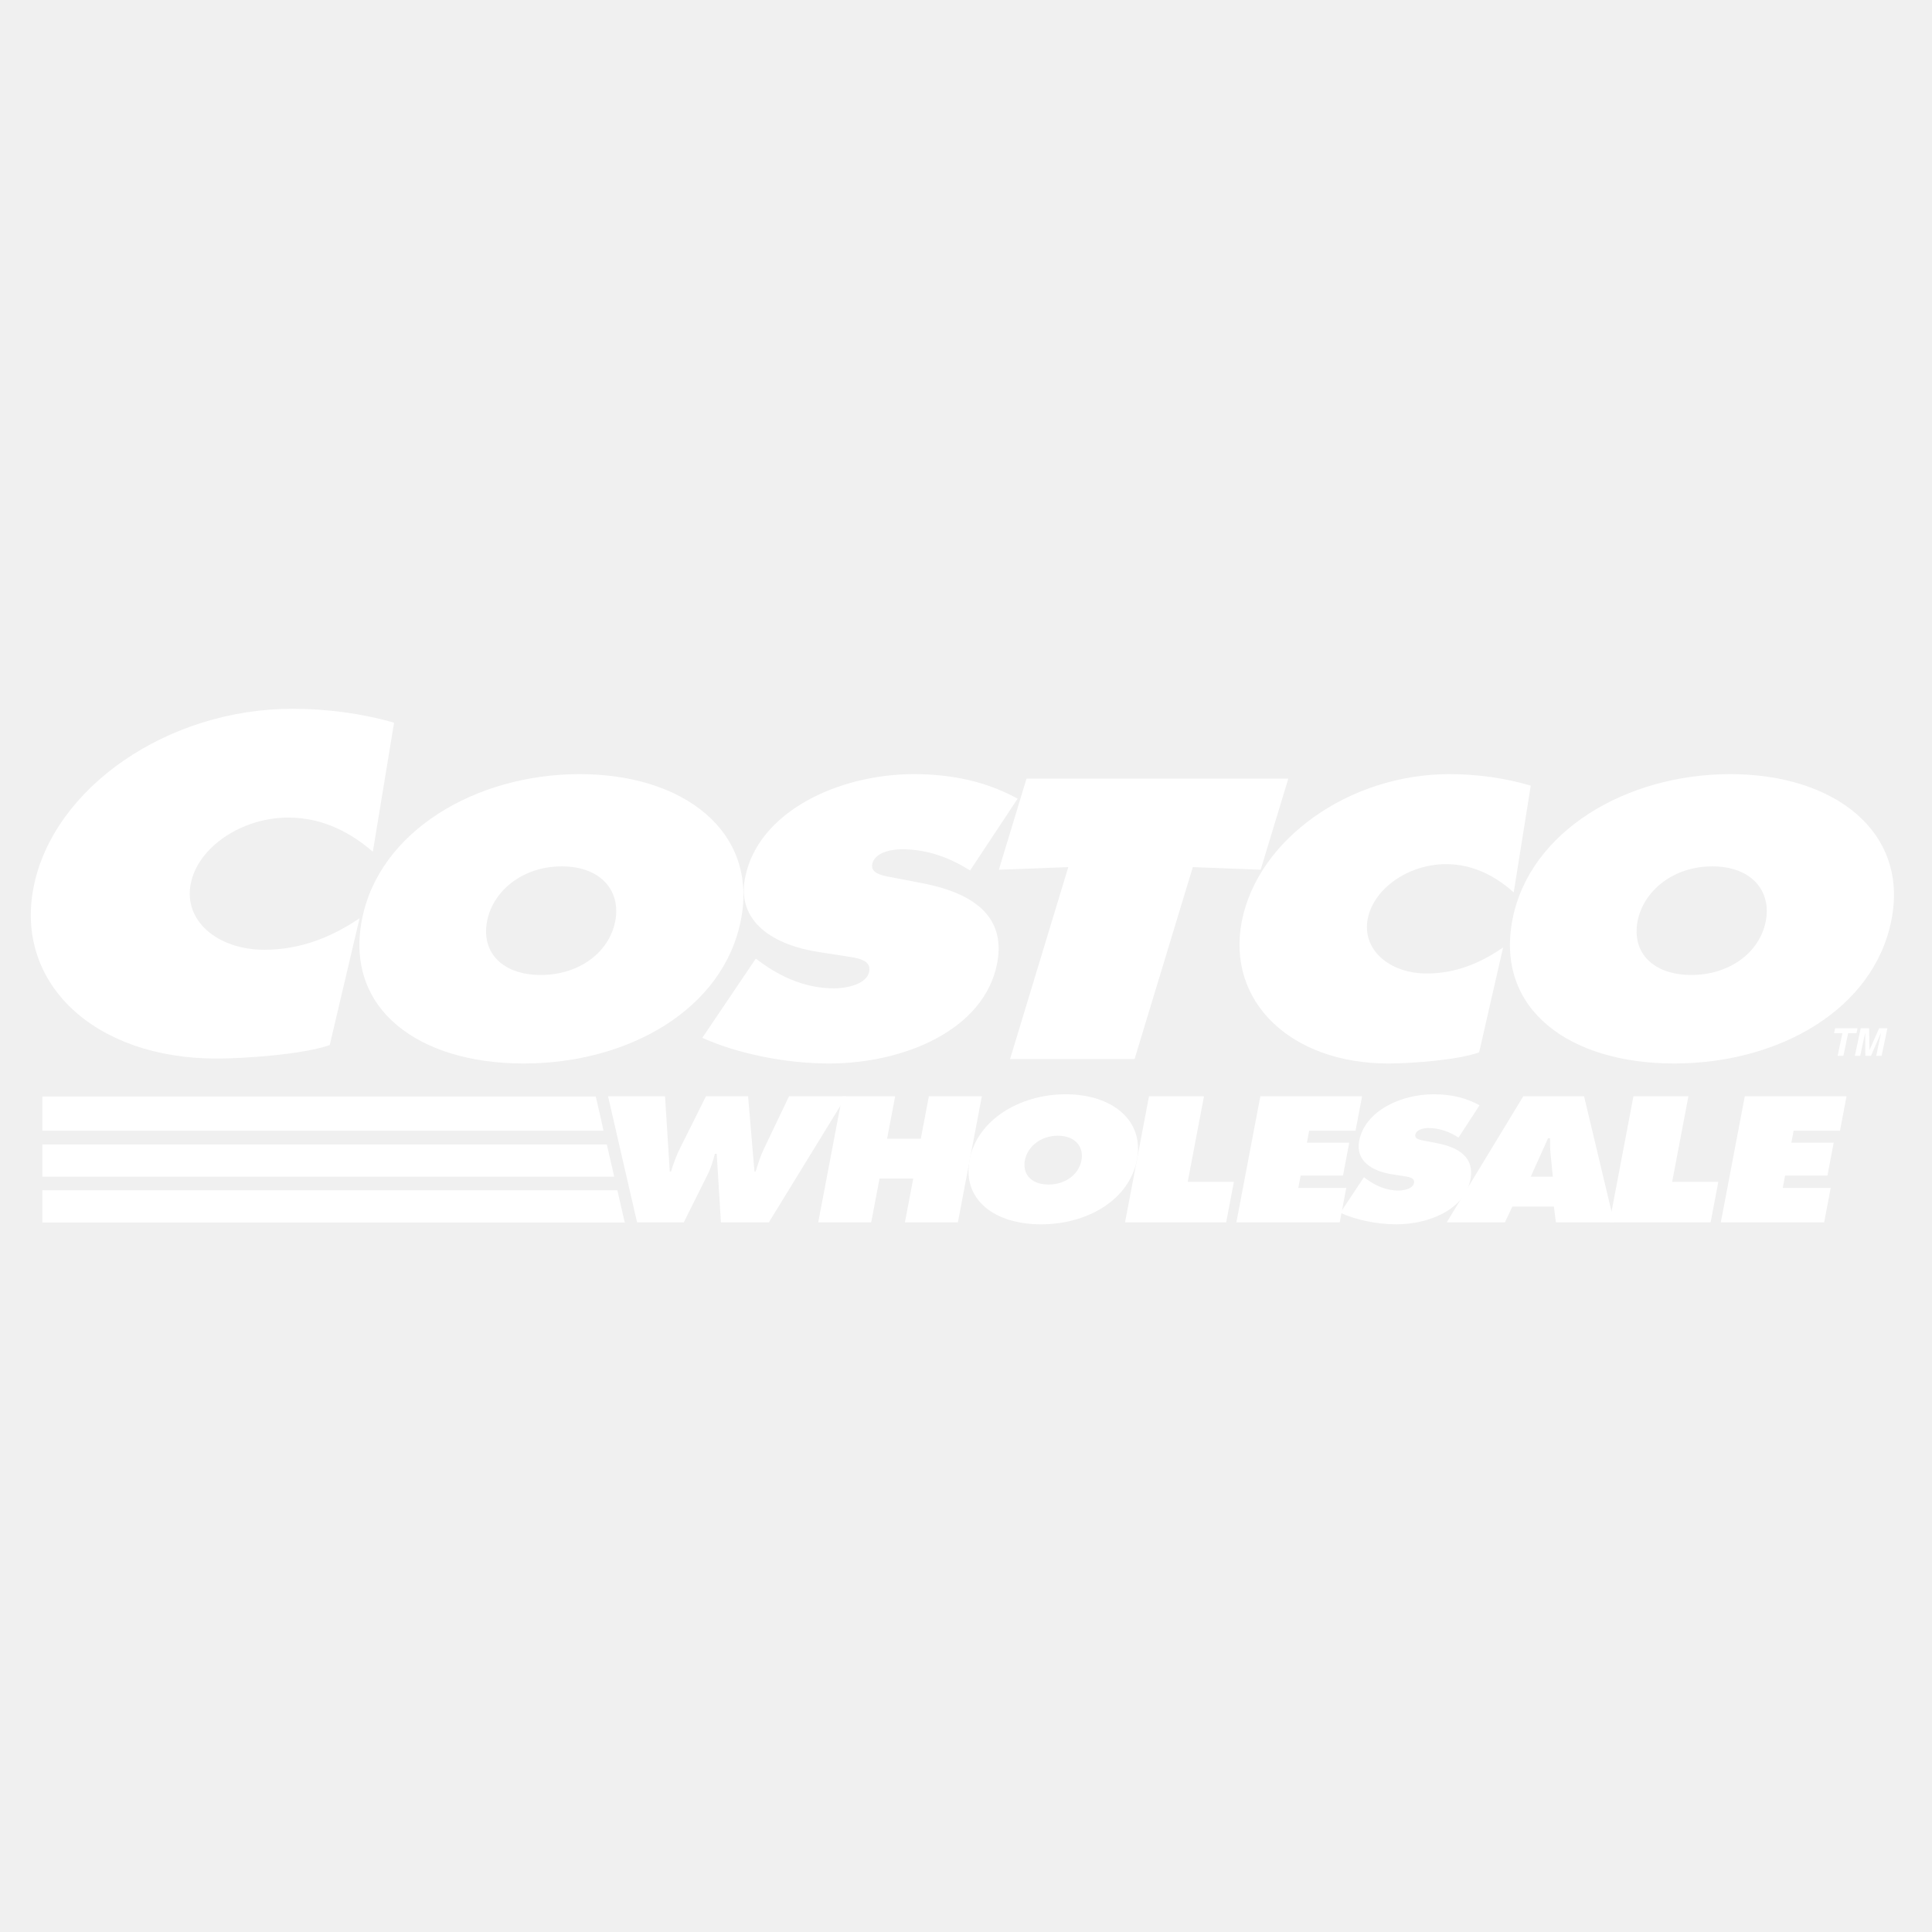
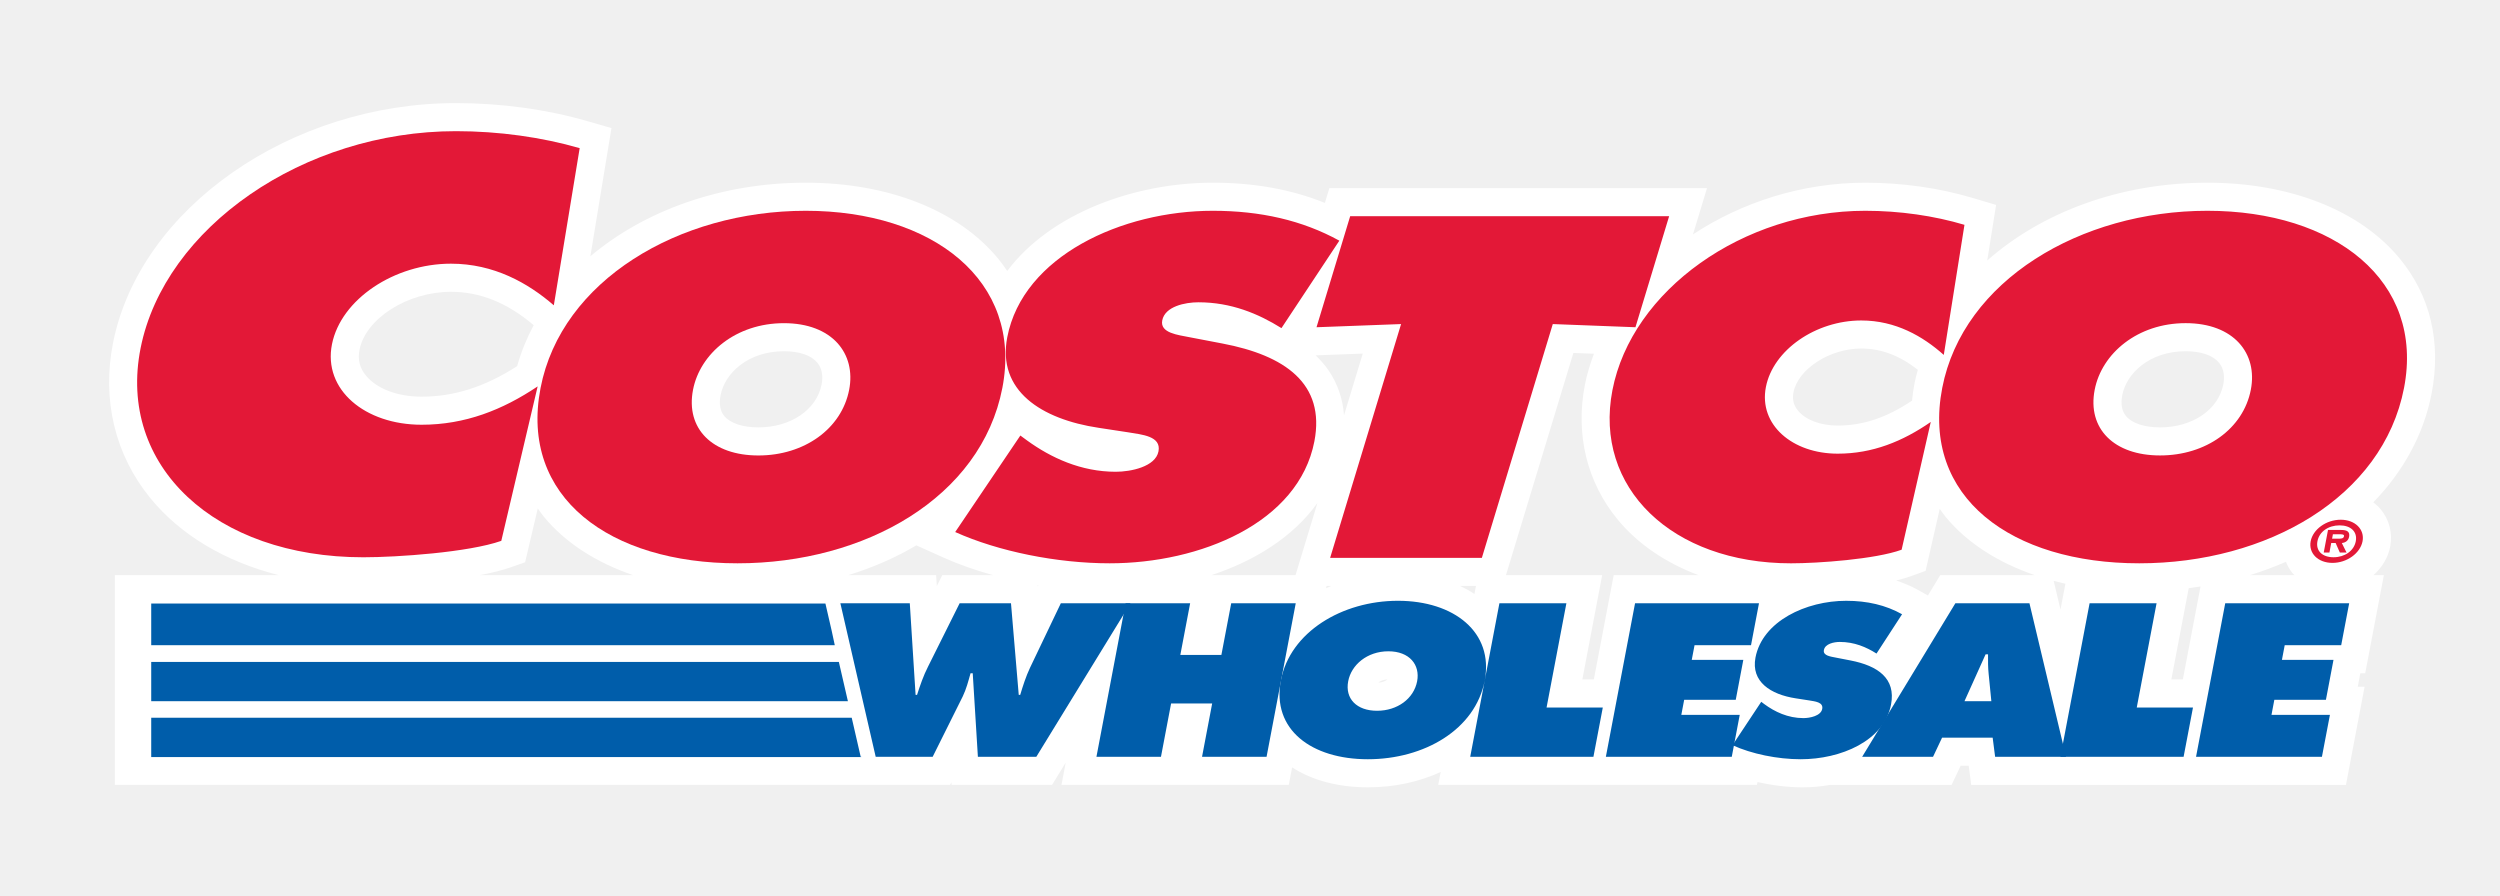
- <svg xmlns="http://www.w3.org/2000/svg" width="194px" height="194px" viewBox="0 0 194 194" version="1.1">
-   <g id="Costco_Wholesale" stroke-width="1">
-     <polyline id="Fill-2" fill="white" points="100.3 87.332 107.271 87.07 101.424 106.341 113.928 106.341 119.776 87.07 126.588 87.332 129.365 78.182 103.077 78.182 100.3 87.332" />
-     <path d="M74.407,92.336 C72.659,101.374 63.077,106.79 52.58,106.79 C42.083,106.79 34.596,101.374 36.345,92.336 C38.057,83.485 47.75,77.733 58.201,77.733 C68.652,77.733 76.12,83.485 74.407,92.336 Z M48.912,92.486 C48.291,95.698 50.511,97.901 54.3,97.901 C58.087,97.901 61.161,95.698 61.782,92.486 C62.36,89.498 60.38,86.996 56.409,86.996 C52.439,86.996 49.49,89.498 48.912,92.486 L48.912,92.486 Z" id="Fill-3" fill="white" />
-     <path d="M70.521,104.213 C74.089,105.819 78.922,106.79 83.257,106.79 C90.696,106.79 98.824,103.466 100.125,96.743 C101.049,91.963 97.664,89.647 92.558,88.676 L89.829,88.153 C88.907,87.967 87.384,87.817 87.586,86.772 C87.811,85.614 89.473,85.277 90.568,85.277 C93.261,85.277 95.499,86.211 97.413,87.407 L102.184,80.198 C99.132,78.518 95.679,77.733 91.754,77.733 C84.269,77.733 76.108,81.468 74.814,88.153 C73.961,92.561 77.614,94.913 82.36,95.623 L84.798,95.996 C85.903,96.183 87.524,96.295 87.278,97.565 C87.033,98.835 84.991,99.246 83.759,99.246 C80.883,99.246 78.414,98.088 76.453,96.669 L75.893,96.258 L70.521,104.213" id="Fill-4" fill="white" />
-     <path d="M153.709,78.891 C151.206,78.144 148.365,77.733 145.535,77.733 C135.449,77.733 126.282,84.306 124.692,92.523 C123.139,100.553 129.6,106.79 139.412,106.79 C141.648,106.79 146.369,106.454 148.528,105.669 L150.931,95.137 C148.612,96.743 146.135,97.752 143.26,97.752 C139.517,97.752 136.74,95.361 137.339,92.261 C137.932,89.199 141.459,86.772 145.202,86.772 C148.031,86.772 150.288,88.078 152,89.61 L153.709,78.891" id="Fill-5" fill="white" />
-     <path d="M173.73,77.733 C163.279,77.733 153.586,83.485 151.874,92.336 C150.125,101.374 157.612,106.79 168.109,106.79 C178.606,106.79 188.188,101.374 189.936,92.336 C191.649,83.485 184.182,77.733 173.73,77.733 Z M171.938,86.996 C175.909,86.996 177.889,89.498 177.311,92.486 C176.69,95.698 173.617,97.901 169.829,97.901 C166.04,97.901 163.82,95.698 164.441,92.486 C165.019,89.498 167.968,86.996 171.938,86.996 L171.938,86.996 Z" id="Fill-6" fill="white" />
-     <path d="M39.57,72.57 C36.449,71.667 32.905,71.171 29.376,71.171 C16.796,71.171 5.363,79.116 3.38,89.048 C1.443,98.755 9.501,106.294 21.739,106.294 C24.529,106.294 30.416,105.888 33.109,104.939 L36.106,92.208 C33.214,94.15 30.124,95.369 26.538,95.369 C21.871,95.369 18.406,92.479 19.154,88.732 C19.893,85.031 24.292,82.096 28.96,82.096 C32.489,82.096 35.304,83.676 37.439,85.527 L39.57,72.57" id="Fill-7" fill="white" />
-     <path d="M66.778,110.081 L67.256,117.635 L67.377,117.635 C67.625,116.863 67.899,116.057 68.284,115.301 L70.888,110.081 L75.119,110.081 L75.759,117.635 L75.88,117.635 C76.101,116.896 76.349,116.124 76.687,115.402 L79.23,110.081 L84.972,110.081 L77.207,122.738 L72.392,122.738 L71.967,115.855 L71.786,115.855 C71.601,116.51 71.439,117.148 71.14,117.769 L68.664,122.738 L63.97,122.738 L61.056,110.081 L66.778,110.081" id="Fill-8" fill="white" />
-     <polyline id="Fill-9" fill="white" points="84.568 110.081 89.887 110.081 89.077 114.344 92.462 114.344 93.272 110.081 98.591 110.081 96.186 122.738 90.867 122.738 91.702 118.34 88.318 118.34 87.482 122.738 82.162 122.738 84.568 110.081" />
-     <path d="M114.168,116.443 C113.395,120.505 109.165,122.939 104.531,122.939 C99.897,122.939 96.592,120.505 97.364,116.443 C98.12,112.464 102.399,109.879 107.013,109.879 C111.627,109.879 114.924,112.464 114.168,116.443 Z M102.912,116.51 C102.638,117.954 103.618,118.944 105.29,118.944 C106.962,118.944 108.319,117.954 108.594,116.51 C108.849,115.167 107.975,114.042 106.222,114.042 C104.469,114.042 103.167,115.167 102.912,116.51 L102.912,116.51 Z" id="Fill-10" fill="white" />
-     <polyline id="Fill-11" fill="white" points="115.376 110.081 120.897 110.081 119.264 118.676 123.898 118.676 123.126 122.738 112.971 122.738 115.376 110.081" />
-     <path d="M136.958,118.206 L137.204,118.39 C138.07,119.028 139.16,119.548 140.43,119.548 C140.974,119.548 141.875,119.364 141.984,118.793 C142.092,118.222 141.376,118.172 140.888,118.088 L139.812,117.92 C137.717,117.601 136.105,116.544 136.481,114.563 C137.052,111.558 140.655,109.879 143.96,109.879 C145.692,109.879 147.217,110.231 148.565,110.987 L146.458,114.227 C145.613,113.69 144.625,113.27 143.436,113.27 C142.952,113.27 142.219,113.421 142.12,113.941 C142.03,114.412 142.702,114.479 143.11,114.563 L144.315,114.797 C146.569,115.234 148.063,116.275 147.655,118.424 C147.081,121.445 143.492,122.939 140.208,122.939 C138.294,122.939 136.161,122.503 134.585,121.781 L136.958,118.206" id="Fill-12" fill="white" />
-     <path d="M155.924,118.155 L155.704,115.923 C155.645,115.385 155.649,114.831 155.651,114.294 L155.449,114.294 L153.708,118.155 L155.924,118.155 Z M151.117,122.738 L145.274,122.738 L152.959,110.081 L159.063,110.081 L162.078,122.738 L156.235,122.738 L156.031,121.16 L151.86,121.16 L151.117,122.738 L151.117,122.738 Z" id="Fill-13" fill="white" />
-     <polyline id="Fill-14" fill="white" points="164.021 110.081 169.542 110.081 167.908 118.676 172.543 118.676 171.77 122.738 161.616 122.738 164.021 110.081" />
-     <polyline id="Fill-15" fill="white" points="175.201 110.081 185.417 110.081 184.76 113.539 180.105 113.539 179.876 114.747 184.127 114.747 183.502 118.038 179.25 118.038 179.014 119.28 183.83 119.28 183.172 122.738 172.796 122.738 175.201 110.081" />
-     <polygon id="Fill-16" fill="white" points="4.254 122.758 62.784 122.758 62.78 122.738 62.732 122.738 61.991 119.519 4.254 119.519" />
-     <polygon id="Fill-18" fill="white" points="4.254 118.159 61.678 118.159 60.932 114.92 4.254 114.92" />
-     <polygon id="Fill-20" fill="white" points="4.254 113.537 60.596 113.537 60.342 112.357 59.824 110.106 4.254 110.106" />
-     <polyline id="Fill-22" fill="white" points="126.557 110.081 136.772 110.081 136.115 113.539 131.461 113.539 131.231 114.747 135.482 114.747 134.857 118.038 130.606 118.038 130.369 119.28 135.185 119.28 134.528 122.738 124.151 122.738 126.557 110.081" />
-     <polyline id="Fill-23" fill="white" points="185.099 106.024 184.521 106.024 185.004 103.745 184.168 103.745 184.271 103.256 186.523 103.256 186.419 103.745 185.583 103.745 185.099 106.024" />
-     <polyline id="Fill-24" fill="white" points="188.936 106.024 188.396 106.024 188.887 103.711 188.879 103.711 187.872 106.024 187.305 106.024 187.291 103.711 187.283 103.711 186.792 106.024 186.253 106.024 186.84 103.256 187.684 103.256 187.722 105.438 187.73 105.438 188.687 103.256 189.523 103.256 188.936 106.024" />
+ <svg xmlns="http://www.w3.org/2000/svg" viewBox="208.5 290.5 201 72">
+   <path fill="#FFF" d="M401.434 311.283c-3.194-3.873-8.83-6.094-15.459-6.094-7.014 0-13.328 2.385-17.701 6.256l.713-4.469-1.896-.564c-2.684-.8-5.664-1.223-8.619-1.223-5.078 0-9.934 1.57-13.857 4.157l1.129-3.72H315.38l-.36 1.188c-2.698-1.085-5.666-1.625-9.01-1.625-6.251 0-13.017 2.426-16.53 7.097-.23-.342-.471-.679-.739-1.003-3.195-3.873-8.83-6.094-15.46-6.094-6.806 0-12.961 2.244-17.315 5.916l1.695-10.305-1.926-.557c-3.289-.951-6.944-1.454-10.571-1.454-13.306 0-25.417 8.458-27.571 19.254-.917 4.593.154 9.042 3.013 12.529 2.437 2.971 6.036 5.089 10.312 6.171h-13.183v16.862h67.151l.104-.206.013.206h8.083l1.096-1.787-.339 1.787h18.275l.268-1.409c1.606 1.04 3.691 1.605 6.092 1.605 2.146 0 4.137-.445 5.853-1.236l-.197 1.04h25.623l.044-.229c1.188.268 2.436.426 3.628.426.724 0 1.47-.065 2.212-.196h9.769l.725-1.539h.651l.199 1.539h30.13l1.498-7.89h-.55l.206-1.084h.394l1.5-7.889h-.834c.68-.615 1.175-1.405 1.346-2.304.202-1.068-.075-2.155-.76-2.981-.178-.214-.382-.402-.602-.571 2.39-2.455 4.047-5.426 4.691-8.766.787-4.097-.1-7.845-2.57-10.838zm-17.432 33.843h-.925l1.396-7.336c.318-.041.635-.087.949-.137l-1.42 7.473zm-21.564-23.864c-.096.49-.162.974-.211 1.451-2.033 1.36-3.938 2.003-5.976 2.003-1.379 0-2.573-.45-3.194-1.204-.354-.428-.473-.907-.363-1.464.363-1.879 2.912-3.527 5.453-3.527 1.59 0 3.084.562 4.549 1.712-.091.341-.192.68-.258 1.029zm2.058 15.48l-.992 1.635-.825-.462c-.543-.305-1.126-.54-1.727-.744.44-.105.851-.223 1.209-.353l1.157-.42 1.137-4.985c.154.214.3.433.47.639 1.716 2.079 4.188 3.669 7.173 4.689l-7.602.001zm10.063.69l-.395 2.075-.549-2.305c.311.081.623.16.944.23zm9.668-18.693c1.238 0 2.191.329 2.685.926.453.55.437 1.251.34 1.744-.394 2.033-2.481 3.453-5.082 3.453-1.265 0-2.265-.334-2.745-.916-.332-.403-.431-.968-.293-1.681.337-1.752 2.196-3.526 5.095-3.526zm-57.183 19.518c-.356-.241-.743-.454-1.147-.646h1.271l-.124.646zm-6.991 6.867c-.164.146-.431.244-.74.262.158-.136.406-.248.74-.262zm-1.987-26.195l-1.508 4.964c-.097-1.326-.51-2.531-1.234-3.603-.299-.439-.655-.839-1.047-1.219l3.789-.142zm-43.509 2.479c-.393 2.034-2.483 3.454-5.082 3.454-1.264 0-2.265-.334-2.745-.916-.333-.403-.431-.968-.293-1.681.339-1.753 2.198-3.526 5.096-3.526 1.238 0 2.192.329 2.685.926.452.55.434 1.252.339 1.743zm17.427 16.141l-.049.104-.01-.113c.02.002.039.006.059.009zm22.437-6.609l-1.761 5.802h-6.763c3.457-1.141 6.557-3.054 8.524-5.802zm.734 6.671h.377c-.14.059-.276.119-.411.182l.034-.182zm-72.76-15.219c-1.93 0-3.602-.634-4.473-1.695-.504-.614-.673-1.294-.517-2.078.504-2.525 3.871-4.658 7.352-4.658 2.35 0 4.527.882 6.653 2.683-.562 1.05-1.009 2.15-1.334 3.297-2.597 1.662-5.05 2.451-7.681 2.451zm39.78 11.955l2.197.989c1.214.546 2.563 1.013 3.975 1.407h-4.087l-.438.877-.056-.877H276.7c1.976-.607 3.811-1.414 5.475-2.396zm53.546 10.779l1.594-8.384h-7.736L335 318.877l1.653.063c-.305.816-.562 1.647-.729 2.504-.771 3.987.166 7.835 2.642 10.834 1.631 1.977 3.871 3.479 6.492 4.463h-6.817l-1.595 8.384-.925.001zm-86.167-9.011l1.165-.41 1.018-4.326c.163.227.315.457.495.674 1.715 2.079 4.187 3.669 7.171 4.689h-12.338c.933-.175 1.791-.382 2.489-.627zm139.841.627c1.002-.309 1.967-.667 2.894-1.074.136.326.301.641.53.918.049.058.113.102.164.156h-3.588z" />
+   <path fill="#005DAA" d="M281.647 339l.466 7.369h.118c.241-.753.509-1.539.885-2.276l2.54-5.093h4.127l.624 7.369h.118c.215-.721.457-1.475.787-2.178l2.48-5.191h5.601l-7.574 12.347h-4.697l-.414-6.714h-.177c-.18.64-.338 1.261-.63 1.867l-2.415 4.847h-4.58L276.065 339h5.582z" />
+   <path fill="#005DAA" d="M299 339h5.188l-.79 4.159h3.301l.791-4.159h5.188l-2.346 12.347h-5.188l.815-4.29h-3.302l-.815 4.29h-5.188L299 339z" />
+   <path fill="#005DAA" d="M327.873 345.206c-.753 3.963-4.88 6.337-9.398 6.337-4.521 0-7.746-2.375-6.992-6.337.737-3.881 4.912-6.403 9.412-6.403s7.714 2.522 6.978 6.403zm-10.978.065c-.269 1.408.688 2.375 2.319 2.375 1.632 0 2.955-.967 3.224-2.375.248-1.311-.604-2.407-2.314-2.407-1.712.001-2.981 1.097-3.229 2.407zM329.053 339h5.385l-1.594 8.384h4.521l-.754 3.962h-9.905L329.053 339zm21.051 7.925l.24.181c.844.622 1.907 1.13 3.146 1.13.531 0 1.41-.181 1.516-.737s-.592-.605-1.066-.688l-1.051-.163c-2.045-.312-3.615-1.344-3.25-3.275.559-2.931 4.072-4.569 7.295-4.569 1.69 0 3.179.345 4.492 1.081l-2.055 3.161c-.824-.524-1.788-.934-2.948-.934-.471 0-1.188.146-1.282.654-.088.458.567.524.965.606l1.176.229c2.197.427 3.656 1.441 3.259 3.537-.562 2.948-4.062 4.405-7.265 4.405-1.866 0-3.948-.426-5.484-1.13l2.312-3.488z" />
+   <path fill="#005DAA" d="M368.604 346.876l-.215-2.178c-.058-.524-.054-1.064-.051-1.589h-.197l-1.697 3.767h2.16zm-4.688 4.471h-5.699L365.713 339h5.954l2.94 12.347h-5.699l-.198-1.539h-4.067l-.727 1.539z" />
+   <path fill="#005DAA" d="M376.504 339h5.385l-1.594 8.384h4.521l-.754 3.962h-9.904L376.504 339zm10.905 0h9.965l-.642 3.374h-4.541l-.224 1.179h4.146l-.609 3.21h-4.147l-.229 1.211h4.698l-.643 3.373h-10.121L387.409 339z" />
+   <g fill="#E31837">
+     <path d="M314.348 316.81l6.799-.255-5.705 18.799h12.199l5.703-18.799 6.646.255 2.708-8.926h-25.644l-2.706 8.926zm-25.259 4.881c-1.706 8.815-11.052 14.099-21.292 14.099-10.239 0-17.542-5.283-15.836-14.099 1.67-8.635 11.125-14.244 21.32-14.244 10.194 0 17.478 5.61 15.808 14.244zm-24.87.146c-.605 3.133 1.562 5.283 5.255 5.283 3.695 0 6.693-2.149 7.299-5.283.564-2.914-1.368-5.354-5.241-5.354-3.873-.002-6.749 2.44-7.313 5.354z" />
+     <path d="M285.298 333.276c3.481 1.565 8.195 2.514 12.424 2.514 7.257 0 15.185-3.242 16.453-9.8.902-4.663-2.399-6.922-7.381-7.869l-2.662-.51c-.9-.183-2.385-.328-2.188-1.349.218-1.129 1.84-1.458 2.909-1.458 2.625 0 4.81.911 6.676 2.077l4.654-7.031c-2.978-1.639-6.346-2.403-10.175-2.403-7.301 0-15.263 3.643-16.524 10.164-.832 4.299 2.731 6.594 7.36 7.287l2.378.363c1.078.184 2.66.292 2.42 1.53s-2.231 1.639-3.434 1.639c-2.805 0-5.213-1.129-7.126-2.513l-.545-.401-5.239 7.76zm81.145-24.7c-2.44-.729-5.213-1.129-7.974-1.129-9.838 0-18.78 6.412-20.331 14.427-1.516 7.833 4.787 13.917 14.359 13.917 2.18 0 6.784-.328 8.893-1.093l2.344-10.273c-2.264 1.566-4.678 2.55-7.483 2.55-3.649 0-6.36-2.332-5.774-5.354.578-2.988 4.02-5.355 7.67-5.355 2.76 0 4.961 1.275 6.633 2.77l1.663-10.46zm19.532-1.129c-10.194 0-19.649 5.609-21.32 14.244-1.705 8.815 5.598 14.099 15.838 14.099 10.238 0 19.586-5.283 21.291-14.099 1.668-8.634-5.616-14.244-15.809-14.244zm-1.748 9.034c3.873 0 5.806 2.44 5.24 5.354-.605 3.133-3.604 5.283-7.299 5.283s-5.861-2.149-5.255-5.283c.564-2.912 3.441-5.354 7.314-5.354zm-129.121-14.07c-3.045-.881-6.501-1.365-9.944-1.365-12.271 0-23.424 7.75-25.357 17.438-1.889 9.468 5.971 16.821 17.908 16.821 2.721 0 8.464-.396 11.091-1.32l2.923-12.419c-2.821 1.894-5.834 3.083-9.333 3.083-4.553 0-7.932-2.819-7.203-6.475.721-3.61 5.013-6.474 9.565-6.474 3.442 0 6.188 1.542 8.271 3.347l2.079-12.636z" />
+     <path d="M394.277 334.018c.183-.959 1.252-1.732 2.416-1.732 1.155 0 1.938.773 1.756 1.732-.185.965-1.259 1.738-2.416 1.738-1.163 0-1.938-.774-1.756-1.738zm3.628 0c.146-.772-.408-1.279-1.3-1.279-.906 0-1.638.507-1.783 1.279-.147.773.391 1.285 1.298 1.285.891 0 1.638-.511 1.785-1.285zm-.743.907h-.539l-.339-.769h-.353l-.146.769h-.458l.345-1.816h1.057c.466 0 .718.129.638.556-.061.311-.304.471-.585.493l.38.767zm-.668-1.116c.229 0 .426 0 .464-.194.03-.16-.168-.16-.397-.16h-.496l-.065.354h.494z" />
  </g>
+   <path fill="#005DAA" d="M220.658 351.367h57.093l-.004-.02h-.047l-.722-3.14h-56.32zm0-4.488h56.014l-.728-3.159h-55.286zm0-4.507h54.958l-.247-1.151-.505-2.197h-54.206zM339.959 339h9.964l-.641 3.374h-4.54l-.225 1.179h4.146l-.609 3.21h-4.146l-.23 1.211h4.697l-.641 3.373h-10.123L339.959 339z" />
</svg>
